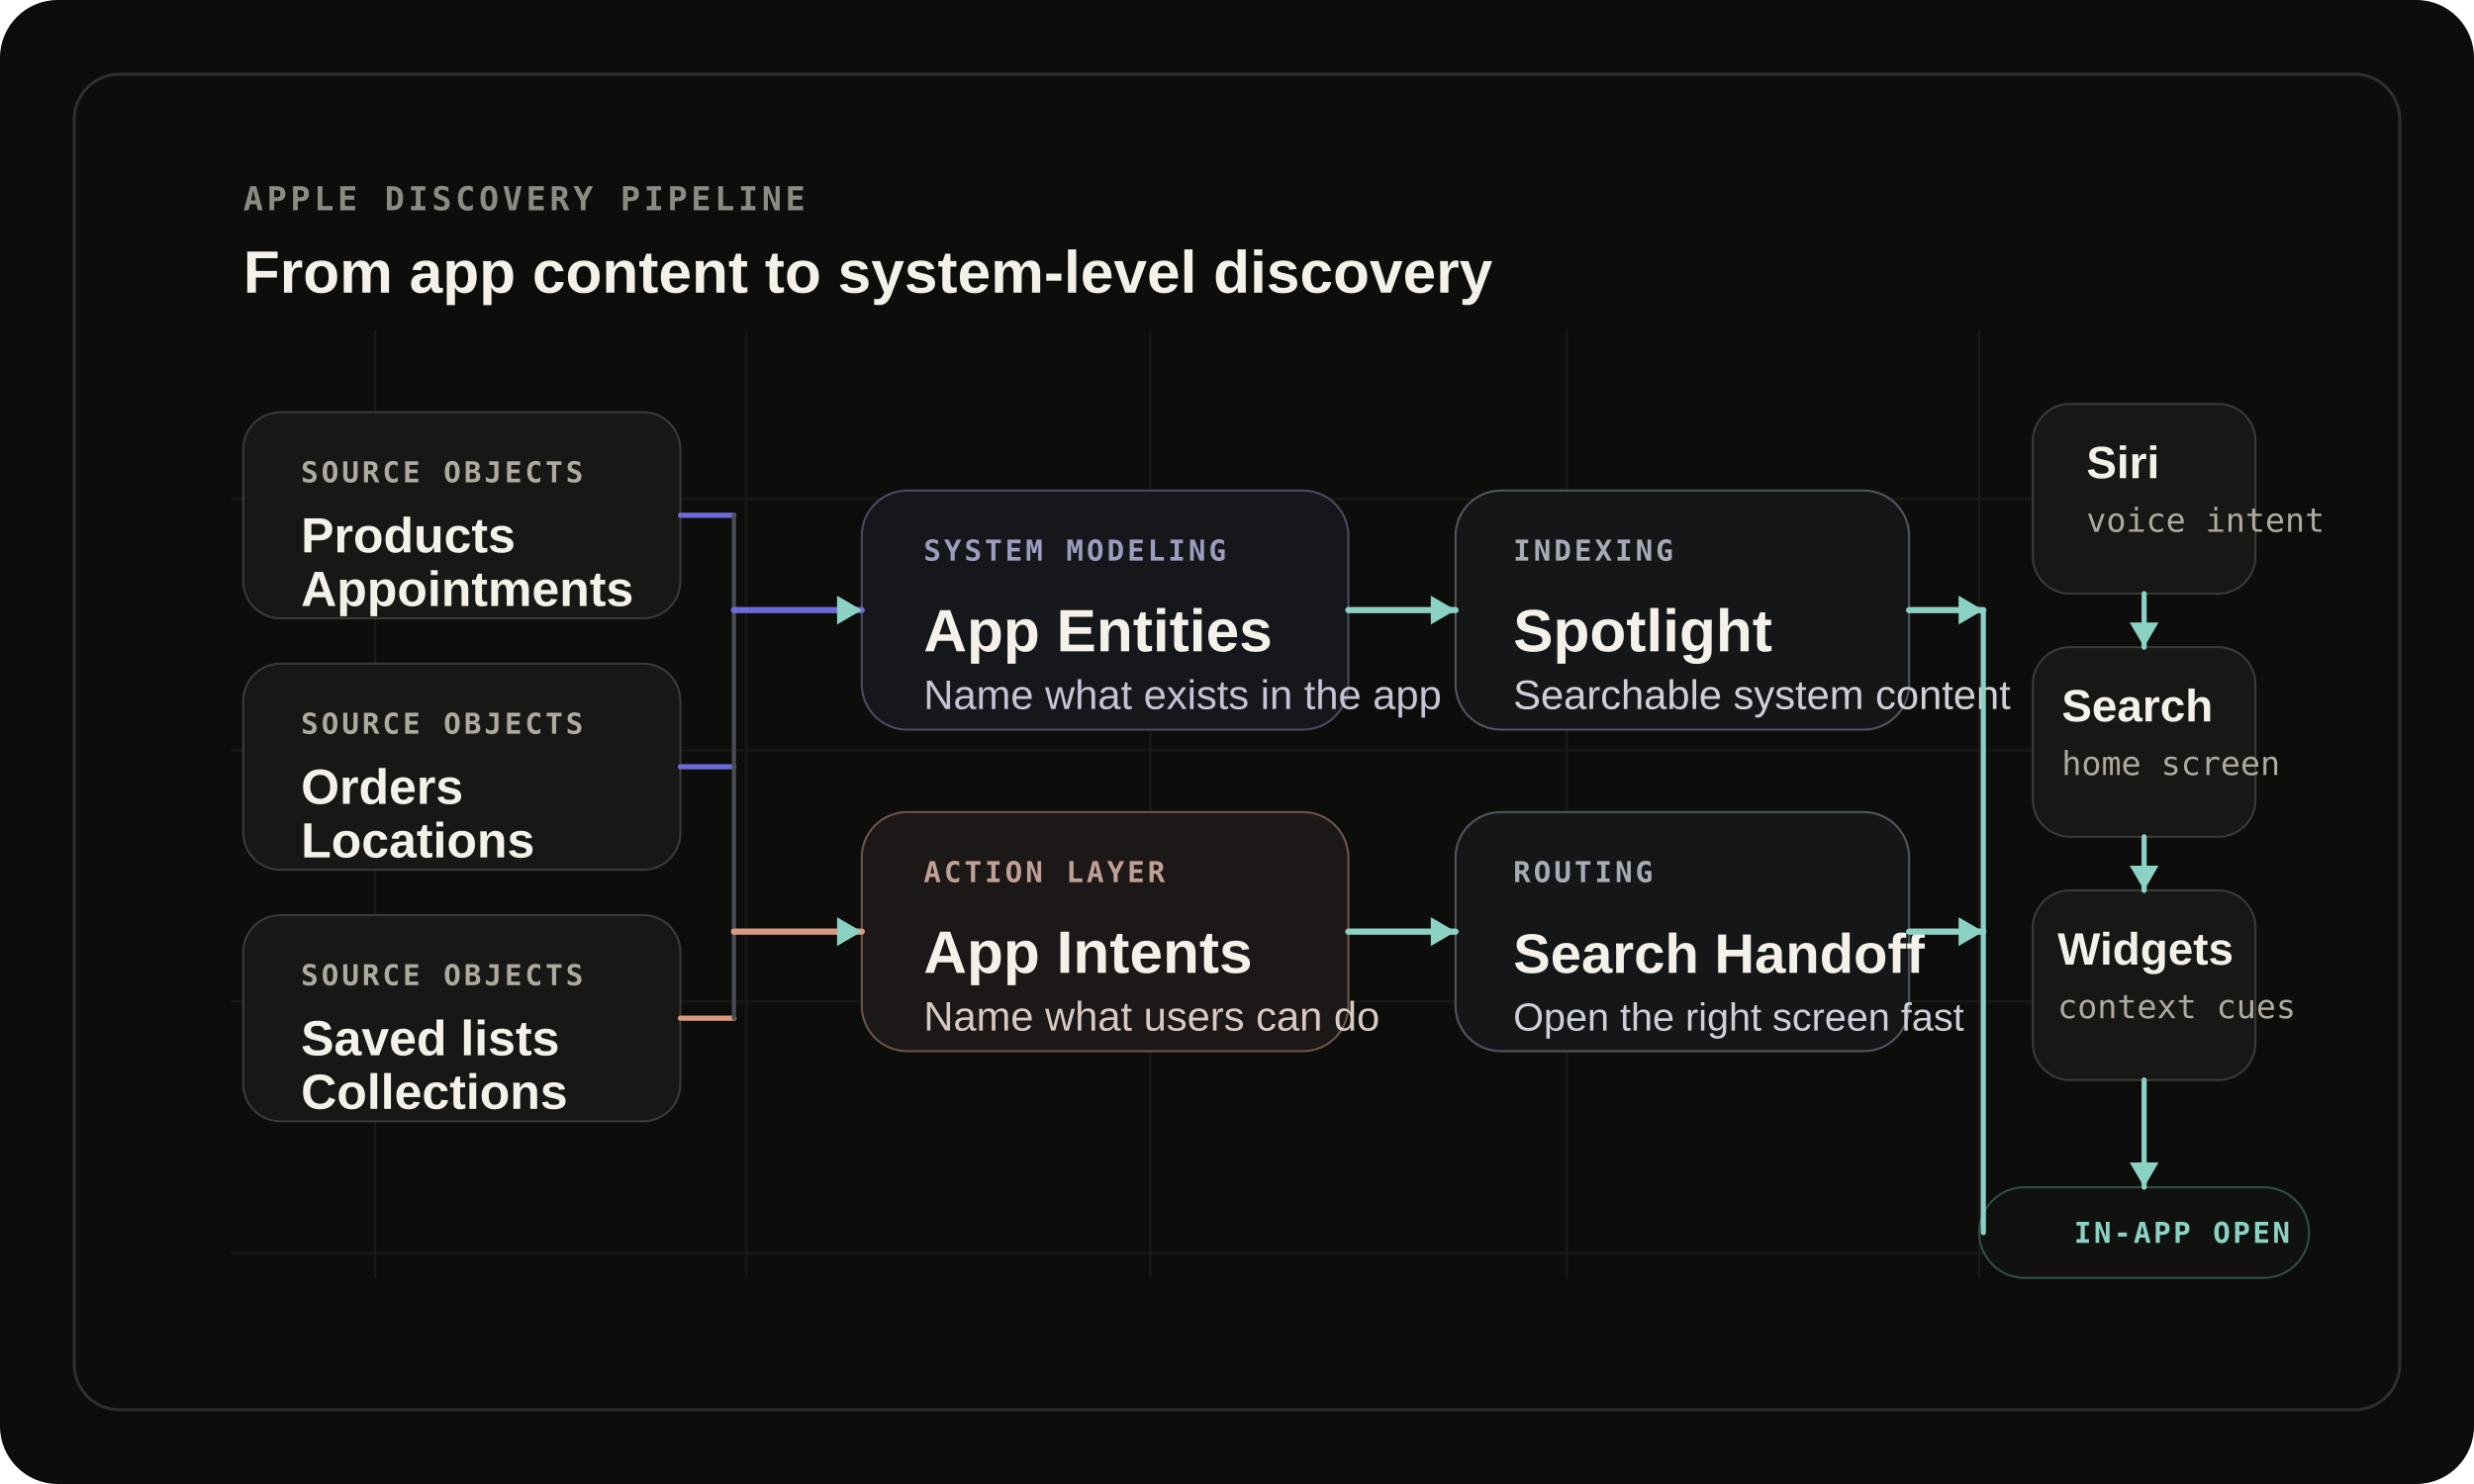
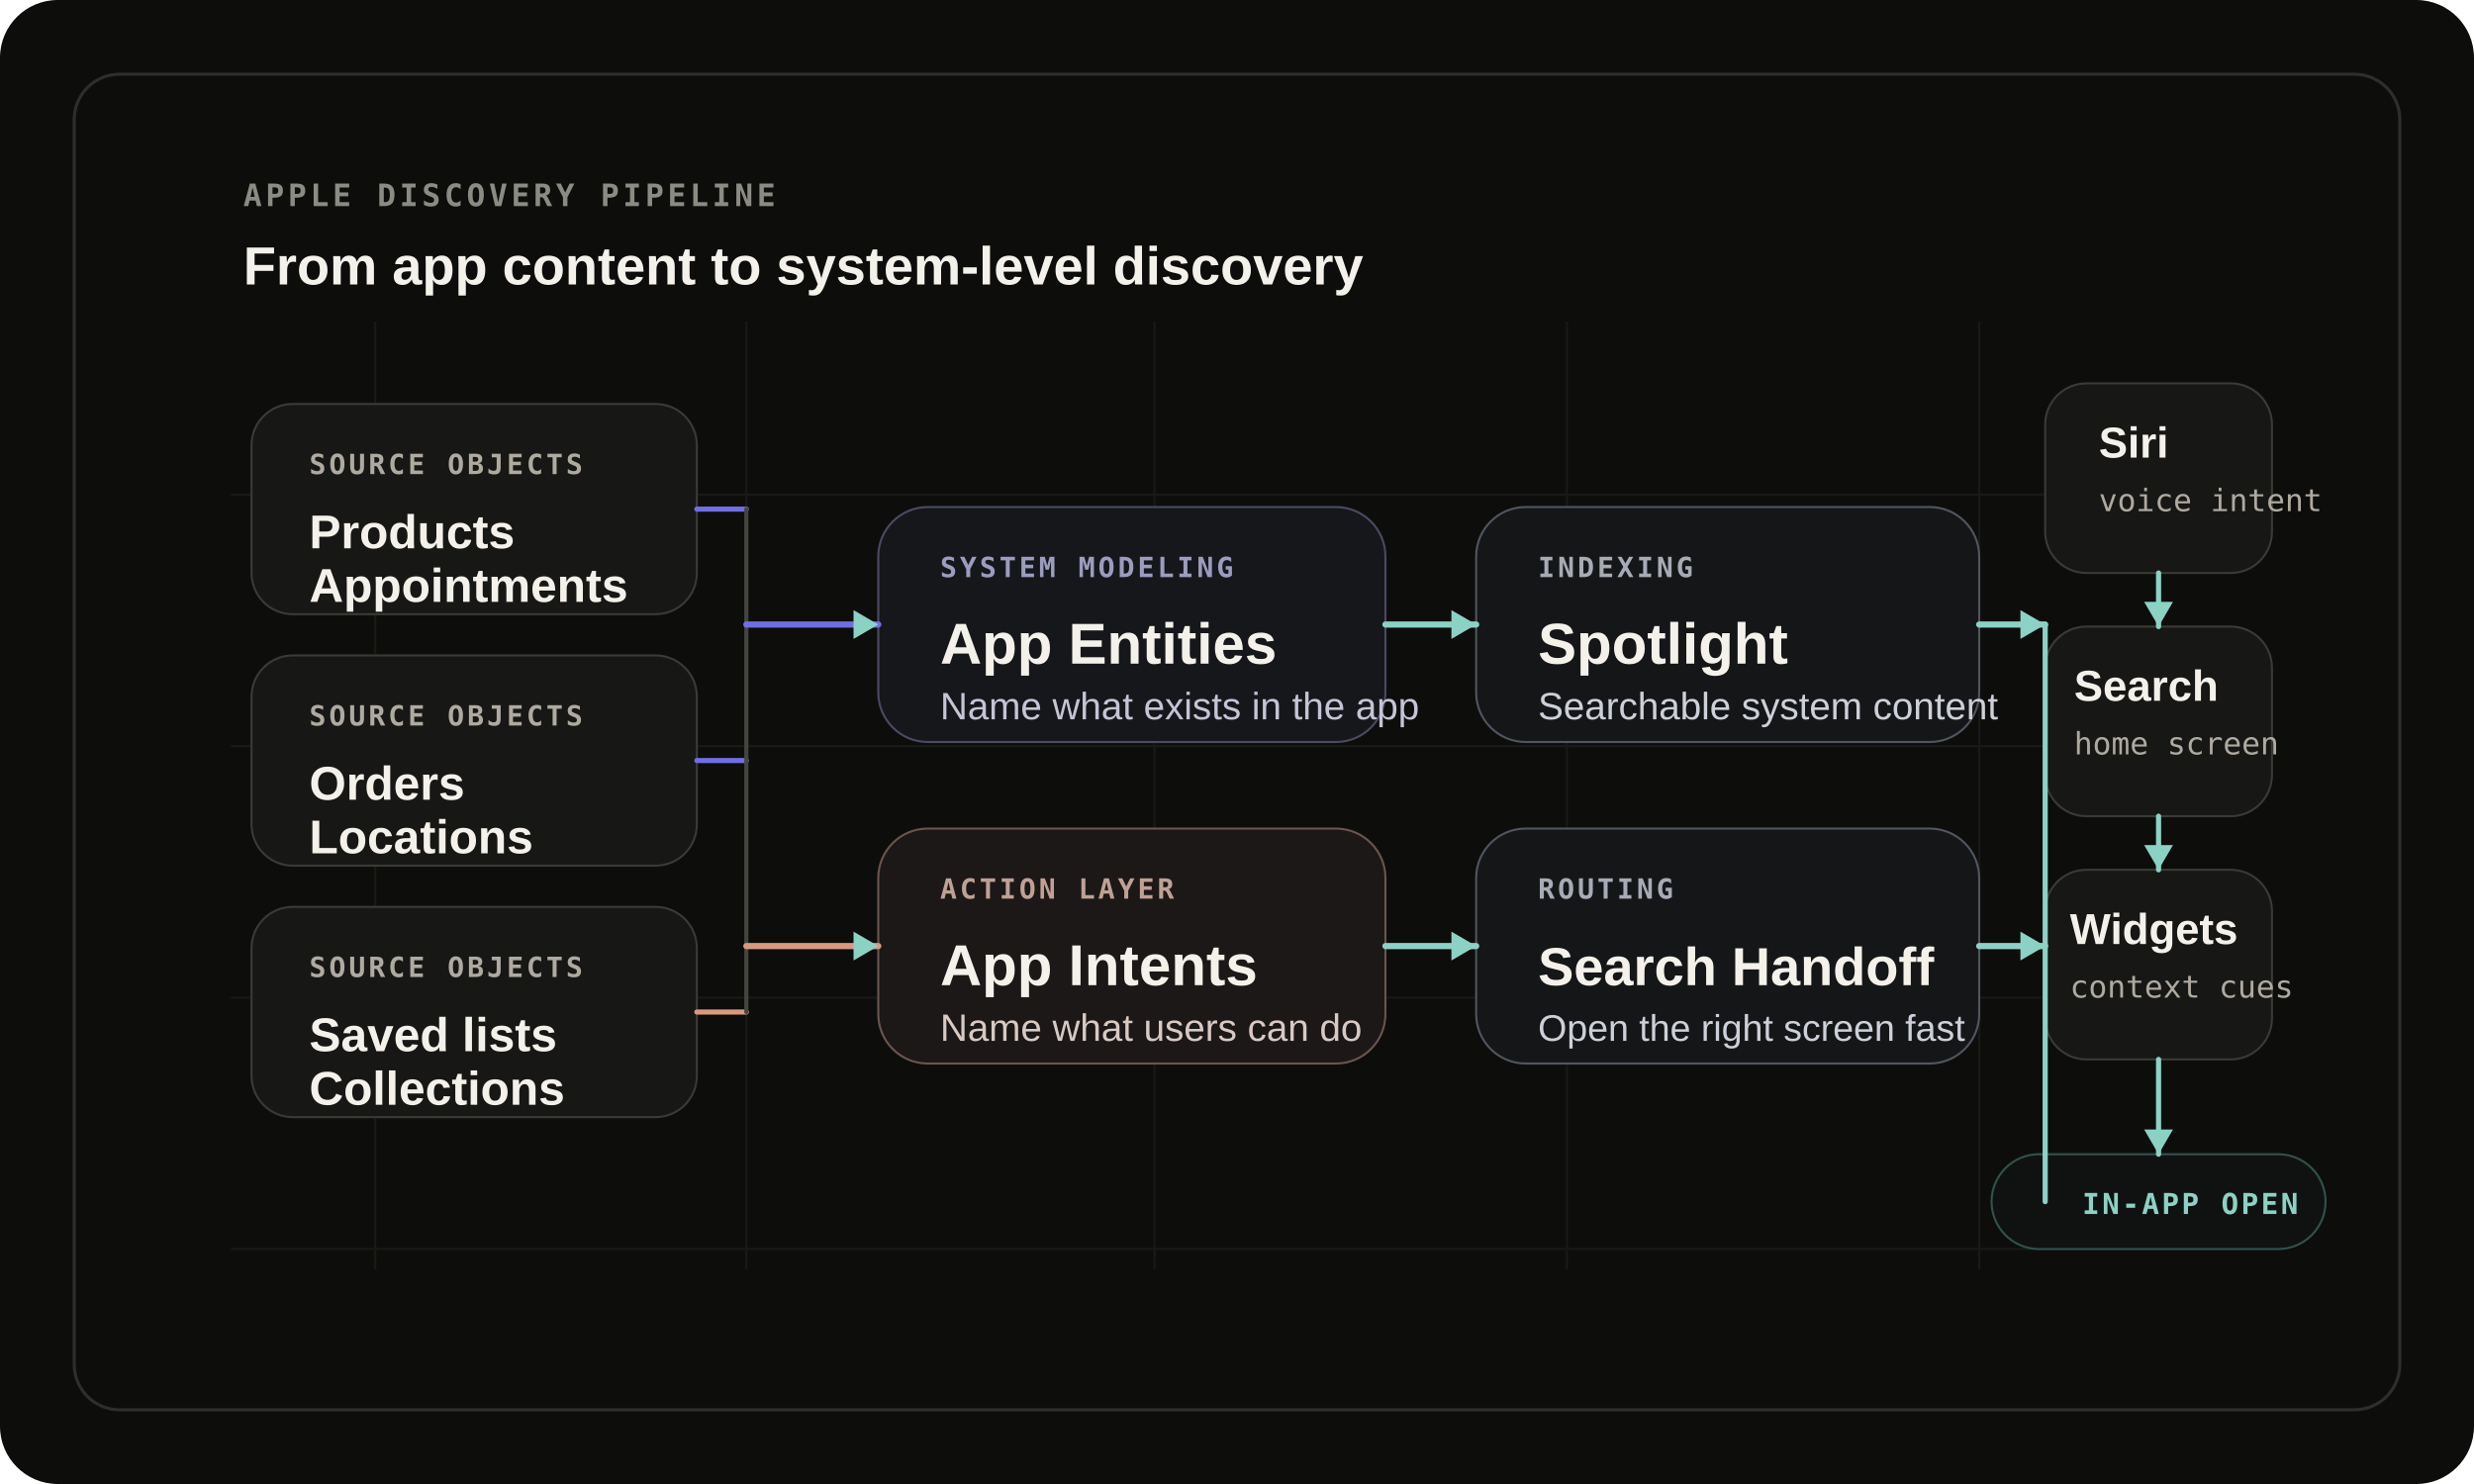
<svg xmlns="http://www.w3.org/2000/svg" width="1200" height="720" viewBox="0 0 1200 720" fill="none">
  <rect width="1200" height="720" rx="28" fill="#0D0D0B" />
  <rect x="36" y="36" width="1128" height="648" rx="22" stroke="rgba(255,255,255,0.14)" stroke-width="1.5" />
  <g opacity="0.38">
-     <path d="M182 160V620" stroke="#2D2D29" />
-     <path d="M362 160V620" stroke="#2D2D29" />
-     <path d="M558 160V620" stroke="#2D2D29" />
-     <path d="M760 160V620" stroke="#2D2D29" />
-     <path d="M960 160V620" stroke="#2D2D29" />
-     <path d="M112 242H1088" stroke="#2D2D29" />
-     <path d="M112 364H1088" stroke="#2D2D29" />
-     <path d="M112 486H1088" stroke="#2D2D29" />
-     <path d="M112 608H1088" stroke="#2D2D29" />
+     <path d="M182 156V616" stroke="#2D2D29" />
+     <path d="M362 156V616" stroke="#2D2D29" />
+     <path d="M560 156V616" stroke="#2D2D29" />
+     <path d="M760 156V616" stroke="#2D2D29" />
+     <path d="M960 156V616" stroke="#2D2D29" />
+     <path d="M112 240H1088" stroke="#2D2D29" />
+     <path d="M112 362H1088" stroke="#2D2D29" />
+     <path d="M112 484H1088" stroke="#2D2D29" />
+     <path d="M112 606H1088" stroke="#2D2D29" />
  </g>
-   <text x="118" y="102" fill="#8B8B84" font-family="Source Code Pro, monospace" font-size="16" font-weight="600" letter-spacing="1.8">APPLE DISCOVERY PIPELINE</text>
-   <text x="118" y="142" fill="#F4F1EA" font-family="Outfit, Arial, sans-serif" font-size="29" font-weight="700">From app content to system-level discovery</text>
+   <text x="118" y="100" fill="#8B8B84" font-family="Source Code Pro, monospace" font-size="15" font-weight="600" letter-spacing="1.8">APPLE DISCOVERY PIPELINE</text>
+   <text x="118" y="138" fill="#F4F1EA" font-family="Outfit, Arial, sans-serif" font-size="26" font-weight="700">From app content to system-level discovery</text>
  <g>
-     <rect x="118" y="200" width="212" height="100" rx="18" fill="#171715" stroke="#3B3A36" />
-     <text x="146" y="234" fill="#AFAAA0" font-family="Source Code Pro, monospace" font-size="14" font-weight="600" letter-spacing="1.45">SOURCE OBJECTS</text>
-     <text x="146" y="268" fill="#F4F1EA" font-family="Outfit, Arial, sans-serif" font-size="24" font-weight="700">Products</text>
-     <text x="146" y="294" fill="#F4F1EA" font-family="Outfit, Arial, sans-serif" font-size="24" font-weight="700">Appointments</text>
+     <rect x="122" y="196" width="216" height="102" rx="20" fill="#171715" stroke="#3B3A36" />
+     <text x="150" y="230" fill="#AFAAA0" font-family="Source Code Pro, monospace" font-size="13.5" font-weight="600" letter-spacing="1.45">SOURCE OBJECTS</text>
+     <text x="150" y="266" fill="#F4F1EA" font-family="Outfit, Arial, sans-serif" font-size="23" font-weight="700">Products</text>
+     <text x="150" y="292" fill="#F4F1EA" font-family="Outfit, Arial, sans-serif" font-size="23" font-weight="700">Appointments</text>
  </g>
  <g>
-     <rect x="118" y="322" width="212" height="100" rx="18" fill="#171715" stroke="#3B3A36" />
-     <text x="146" y="356" fill="#AFAAA0" font-family="Source Code Pro, monospace" font-size="14" font-weight="600" letter-spacing="1.45">SOURCE OBJECTS</text>
-     <text x="146" y="390" fill="#F4F1EA" font-family="Outfit, Arial, sans-serif" font-size="24" font-weight="700">Orders</text>
-     <text x="146" y="416" fill="#F4F1EA" font-family="Outfit, Arial, sans-serif" font-size="24" font-weight="700">Locations</text>
+     <rect x="122" y="318" width="216" height="102" rx="20" fill="#171715" stroke="#3B3A36" />
+     <text x="150" y="352" fill="#AFAAA0" font-family="Source Code Pro, monospace" font-size="13.5" font-weight="600" letter-spacing="1.45">SOURCE OBJECTS</text>
+     <text x="150" y="388" fill="#F4F1EA" font-family="Outfit, Arial, sans-serif" font-size="23" font-weight="700">Orders</text>
+     <text x="150" y="414" fill="#F4F1EA" font-family="Outfit, Arial, sans-serif" font-size="23" font-weight="700">Locations</text>
  </g>
  <g>
-     <rect x="118" y="444" width="212" height="100" rx="18" fill="#171715" stroke="#3B3A36" />
-     <text x="146" y="478" fill="#AFAAA0" font-family="Source Code Pro, monospace" font-size="14" font-weight="600" letter-spacing="1.45">SOURCE OBJECTS</text>
-     <text x="146" y="512" fill="#F4F1EA" font-family="Outfit, Arial, sans-serif" font-size="24" font-weight="700">Saved lists</text>
-     <text x="146" y="538" fill="#F4F1EA" font-family="Outfit, Arial, sans-serif" font-size="24" font-weight="700">Collections</text>
+     <rect x="122" y="440" width="216" height="102" rx="20" fill="#171715" stroke="#3B3A36" />
+     <text x="150" y="474" fill="#AFAAA0" font-family="Source Code Pro, monospace" font-size="13.5" font-weight="600" letter-spacing="1.45">SOURCE OBJECTS</text>
+     <text x="150" y="510" fill="#F4F1EA" font-family="Outfit, Arial, sans-serif" font-size="23" font-weight="700">Saved lists</text>
+     <text x="150" y="536" fill="#F4F1EA" font-family="Outfit, Arial, sans-serif" font-size="23" font-weight="700">Collections</text>
  </g>
  <g>
-     <rect x="418" y="238" width="236" height="116" rx="22" fill="#16171A" stroke="#4A4A63" />
-     <text x="448" y="272" fill="#9B9CBE" font-family="Source Code Pro, monospace" font-size="14" font-weight="600" letter-spacing="1.45">SYSTEM MODELING</text>
-     <text x="448" y="316" fill="#F4F1EA" font-family="Outfit, Arial, sans-serif" font-size="29" font-weight="700">App Entities</text>
-     <text x="448" y="344" fill="#C5C4D6" font-family="Outfit, Arial, sans-serif" font-size="20" font-weight="500">Name what exists in the app</text>
+     <rect x="426" y="246" width="246" height="114" rx="24" fill="#16171A" stroke="#4A4A63" />
+     <text x="456" y="280" fill="#9B9CBE" font-family="Source Code Pro, monospace" font-size="13.5" font-weight="600" letter-spacing="1.45">SYSTEM MODELING</text>
+     <text x="456" y="322" fill="#F4F1EA" font-family="Outfit, Arial, sans-serif" font-size="28" font-weight="700">App Entities</text>
+     <text x="456" y="349" fill="#C5C4D6" font-family="Outfit, Arial, sans-serif" font-size="18.5" font-weight="500">Name what exists in the app</text>
  </g>
  <g>
-     <rect x="418" y="394" width="236" height="116" rx="22" fill="#1B1817" stroke="#6B554D" />
-     <text x="448" y="428" fill="#C0A095" font-family="Source Code Pro, monospace" font-size="14" font-weight="600" letter-spacing="1.45">ACTION LAYER</text>
-     <text x="448" y="472" fill="#F4F1EA" font-family="Outfit, Arial, sans-serif" font-size="29" font-weight="700">App Intents</text>
-     <text x="448" y="500" fill="#D8C9C3" font-family="Outfit, Arial, sans-serif" font-size="20" font-weight="500">Name what users can do</text>
+     <rect x="426" y="402" width="246" height="114" rx="24" fill="#1B1817" stroke="#6B554D" />
+     <text x="456" y="436" fill="#C0A095" font-family="Source Code Pro, monospace" font-size="13.5" font-weight="600" letter-spacing="1.45">ACTION LAYER</text>
+     <text x="456" y="478" fill="#F4F1EA" font-family="Outfit, Arial, sans-serif" font-size="28" font-weight="700">App Intents</text>
+     <text x="456" y="505" fill="#D8C9C3" font-family="Outfit, Arial, sans-serif" font-size="18.5" font-weight="500">Name what users can do</text>
  </g>
  <g>
-     <rect x="706" y="238" width="220" height="116" rx="22" fill="#151618" stroke="#51555F" />
-     <text x="734" y="272" fill="#A7ABB5" font-family="Source Code Pro, monospace" font-size="14" font-weight="600" letter-spacing="1.45">INDEXING</text>
-     <text x="734" y="316" fill="#F4F1EA" font-family="Outfit, Arial, sans-serif" font-size="29" font-weight="700">Spotlight</text>
-     <text x="734" y="344" fill="#CDD0D8" font-family="Outfit, Arial, sans-serif" font-size="20" font-weight="500">Searchable system content</text>
+     <rect x="716" y="246" width="244" height="114" rx="24" fill="#151618" stroke="#51555F" />
+     <text x="746" y="280" fill="#A7ABB5" font-family="Source Code Pro, monospace" font-size="13.5" font-weight="600" letter-spacing="1.45">INDEXING</text>
+     <text x="746" y="322" fill="#F4F1EA" font-family="Outfit, Arial, sans-serif" font-size="28" font-weight="700">Spotlight</text>
+     <text x="746" y="349" fill="#CDD0D8" font-family="Outfit, Arial, sans-serif" font-size="18.5" font-weight="500">Searchable system content</text>
  </g>
  <g>
-     <rect x="706" y="394" width="220" height="116" rx="22" fill="#151618" stroke="#51555F" />
-     <text x="734" y="428" fill="#A7ABB5" font-family="Source Code Pro, monospace" font-size="14" font-weight="600" letter-spacing="1.45">ROUTING</text>
-     <text x="734" y="472" fill="#F4F1EA" font-family="Outfit, Arial, sans-serif" font-size="27" font-weight="700">Search Handoff</text>
-     <text x="734" y="500" fill="#CDD0D8" font-family="Outfit, Arial, sans-serif" font-size="19" font-weight="500">Open the right screen fast</text>
+     <rect x="716" y="402" width="244" height="114" rx="24" fill="#151618" stroke="#51555F" />
+     <text x="746" y="436" fill="#A7ABB5" font-family="Source Code Pro, monospace" font-size="13.5" font-weight="600" letter-spacing="1.45">ROUTING</text>
+     <text x="746" y="478" fill="#F4F1EA" font-family="Outfit, Arial, sans-serif" font-size="26" font-weight="700">Search Handoff</text>
+     <text x="746" y="505" fill="#CDD0D8" font-family="Outfit, Arial, sans-serif" font-size="18" font-weight="500">Open the right screen fast</text>
  </g>
  <g>
-     <rect x="986" y="196" width="108" height="92" rx="18" fill="#171715" stroke="#3B3A36" />
-     <text x="1012" y="232" fill="#F4F1EA" font-family="Outfit, Arial, sans-serif" font-size="22" font-weight="700">Siri</text>
-     <text x="1012" y="258" fill="#AFAAA0" font-family="Source Code Pro, monospace" font-size="16" font-weight="500">voice intent</text>
+     <rect x="992" y="186" width="110" height="92" rx="20" fill="#171715" stroke="#3B3A36" />
+     <text x="1018" y="222" fill="#F4F1EA" font-family="Outfit, Arial, sans-serif" font-size="21" font-weight="700">Siri</text>
+     <text x="1018" y="248" fill="#AFAAA0" font-family="Source Code Pro, monospace" font-size="15" font-weight="500">voice intent</text>
  </g>
  <g>
-     <rect x="986" y="314" width="108" height="92" rx="18" fill="#171715" stroke="#3B3A36" />
-     <text x="1000" y="350" fill="#F4F1EA" font-family="Outfit, Arial, sans-serif" font-size="22" font-weight="700">Search</text>
-     <text x="1000" y="376" fill="#AFAAA0" font-family="Source Code Pro, monospace" font-size="16" font-weight="500">home screen</text>
+     <rect x="992" y="304" width="110" height="92" rx="20" fill="#171715" stroke="#3B3A36" />
+     <text x="1006" y="340" fill="#F4F1EA" font-family="Outfit, Arial, sans-serif" font-size="21" font-weight="700">Search</text>
+     <text x="1006" y="366" fill="#AFAAA0" font-family="Source Code Pro, monospace" font-size="15" font-weight="500">home screen</text>
  </g>
  <g>
-     <rect x="986" y="432" width="108" height="92" rx="18" fill="#171715" stroke="#3B3A36" />
-     <text x="998" y="468" fill="#F4F1EA" font-family="Outfit, Arial, sans-serif" font-size="22" font-weight="700">Widgets</text>
-     <text x="998" y="494" fill="#AFAAA0" font-family="Source Code Pro, monospace" font-size="16" font-weight="500">context cues</text>
+     <rect x="992" y="422" width="110" height="92" rx="20" fill="#171715" stroke="#3B3A36" />
+     <text x="1004" y="458" fill="#F4F1EA" font-family="Outfit, Arial, sans-serif" font-size="21" font-weight="700">Widgets</text>
+     <text x="1004" y="484" fill="#AFAAA0" font-family="Source Code Pro, monospace" font-size="15" font-weight="500">context cues</text>
  </g>
  <g>
-     <rect x="960" y="576" width="160" height="44" rx="22" fill="#111210" stroke="#2F4E49" />
-     <text x="1006" y="603" fill="#8BD2C5" font-family="Source Code Pro, monospace" font-size="14" font-weight="600" letter-spacing="1.2">IN-APP OPEN</text>
+     <rect x="966" y="560" width="162" height="46" rx="23" fill="#101211" stroke="#30524D" />
+     <text x="1010" y="589" fill="#8BD2C5" font-family="Source Code Pro, monospace" font-size="14" font-weight="600" letter-spacing="1.2">IN-APP OPEN</text>
  </g>
  <g stroke-linecap="round" stroke-linejoin="round" fill="none">
-     <path d="M330 250H356" stroke="#6D6BD8" stroke-width="2.5" />
-     <path d="M330 372H356" stroke="#6D6BD8" stroke-width="2.5" />
-     <path d="M330 494H356" stroke="#D89A7F" stroke-width="2.5" />
-     <path d="M356 250V494" stroke="#4A4C55" stroke-width="2" />
-     <path d="M356 296H418" stroke="#6D6BD8" stroke-width="3" />
-     <path d="M356 452H418" stroke="#D89A7F" stroke-width="3" />
-     <path d="M654 296H706" stroke="#8BD2C5" stroke-width="3" />
-     <path d="M654 452H706" stroke="#8BD2C5" stroke-width="3" />
-     <path d="M926 296H962" stroke="#8BD2C5" stroke-width="3" />
-     <path d="M926 452H962" stroke="#8BD2C5" stroke-width="3" />
-     <path d="M962 296V598" stroke="#8BD2C5" stroke-width="2.5" />
-     <path d="M1040 288V314" stroke="#8BD2C5" stroke-width="2.5" />
-     <path d="M1040 406V432" stroke="#8BD2C5" stroke-width="2.5" />
-     <path d="M1040 524V576" stroke="#8BD2C5" stroke-width="2.5" />
+     <path d="M338 247H362" stroke="#706FE2" stroke-width="2.5" />
+     <path d="M338 369H362" stroke="#706FE2" stroke-width="2.5" />
+     <path d="M338 491H362" stroke="#D89A7F" stroke-width="2.5" />
+     <path d="M362 247V491" stroke="#44453E" stroke-width="2" />
+     <path d="M362 303H426" stroke="#706FE2" stroke-width="3" />
+     <path d="M362 459H426" stroke="#D89A7F" stroke-width="3" />
+     <path d="M672 303H716" stroke="#8BD2C5" stroke-width="3" />
+     <path d="M672 459H716" stroke="#8BD2C5" stroke-width="3" />
+     <path d="M960 303H992" stroke="#8BD2C5" stroke-width="3" />
+     <path d="M960 459H992" stroke="#8BD2C5" stroke-width="3" />
+     <path d="M992 303V583" stroke="#8BD2C5" stroke-width="2.5" />
+     <path d="M1047 278V304" stroke="#8BD2C5" stroke-width="2.5" />
+     <path d="M1047 396V422" stroke="#8BD2C5" stroke-width="2.5" />
+     <path d="M1047 514V560" stroke="#8BD2C5" stroke-width="2.5" />
  </g>
  <g fill="#8BD2C5">
-     <path d="M418 296L406 289V303L418 296Z" />
-     <path d="M418 452L406 445V459L418 452Z" />
-     <path d="M706 296L694 289V303L706 296Z" />
-     <path d="M706 452L694 445V459L706 452Z" />
-     <path d="M962 296L950 289V303L962 296Z" />
-     <path d="M962 452L950 445V459L962 452Z" />
-     <path d="M1040 314L1033 302H1047L1040 314Z" />
-     <path d="M1040 432L1033 420H1047L1040 432Z" />
-     <path d="M1040 576L1033 564H1047L1040 576Z" />
+     <path d="M426 303L414 296V310L426 303Z" />
+     <path d="M426 459L414 452V466L426 459Z" />
+     <path d="M716 303L704 296V310L716 303Z" />
+     <path d="M716 459L704 452V466L716 459Z" />
+     <path d="M992 303L980 296V310L992 303Z" />
+     <path d="M992 459L980 452V466L992 459Z" />
+     <path d="M1047 304L1040 292H1054L1047 304Z" />
+     <path d="M1047 422L1040 410H1054L1047 422Z" />
+     <path d="M1047 560L1040 548H1054L1047 560Z" />
  </g>
</svg>
